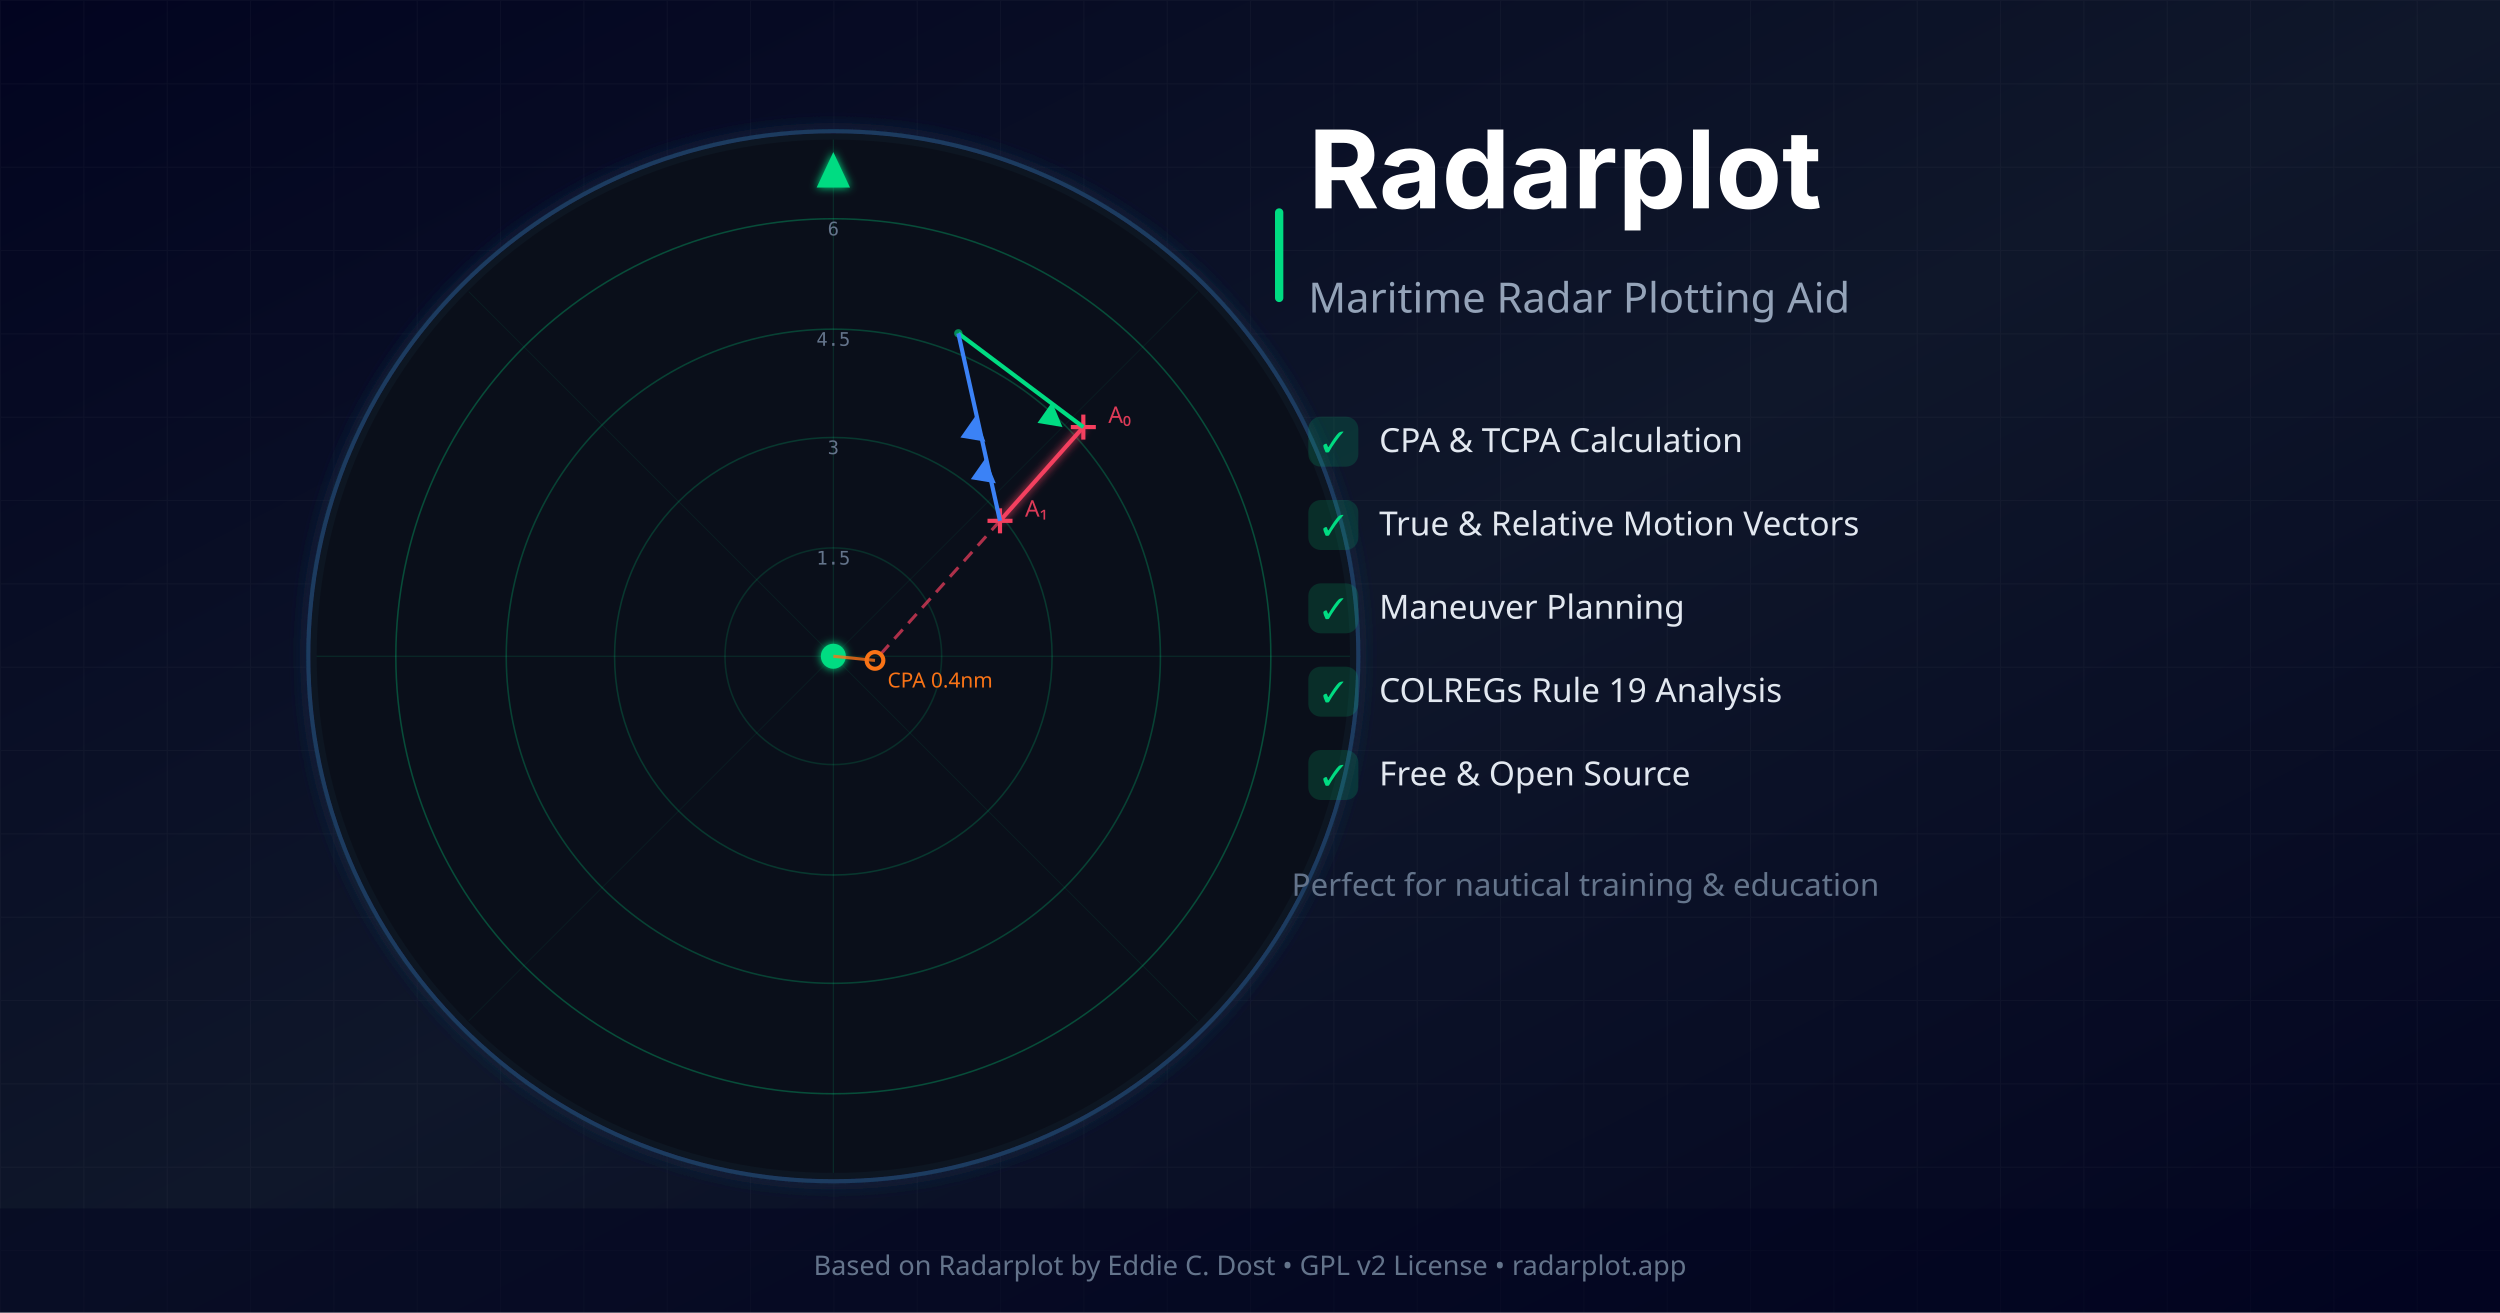
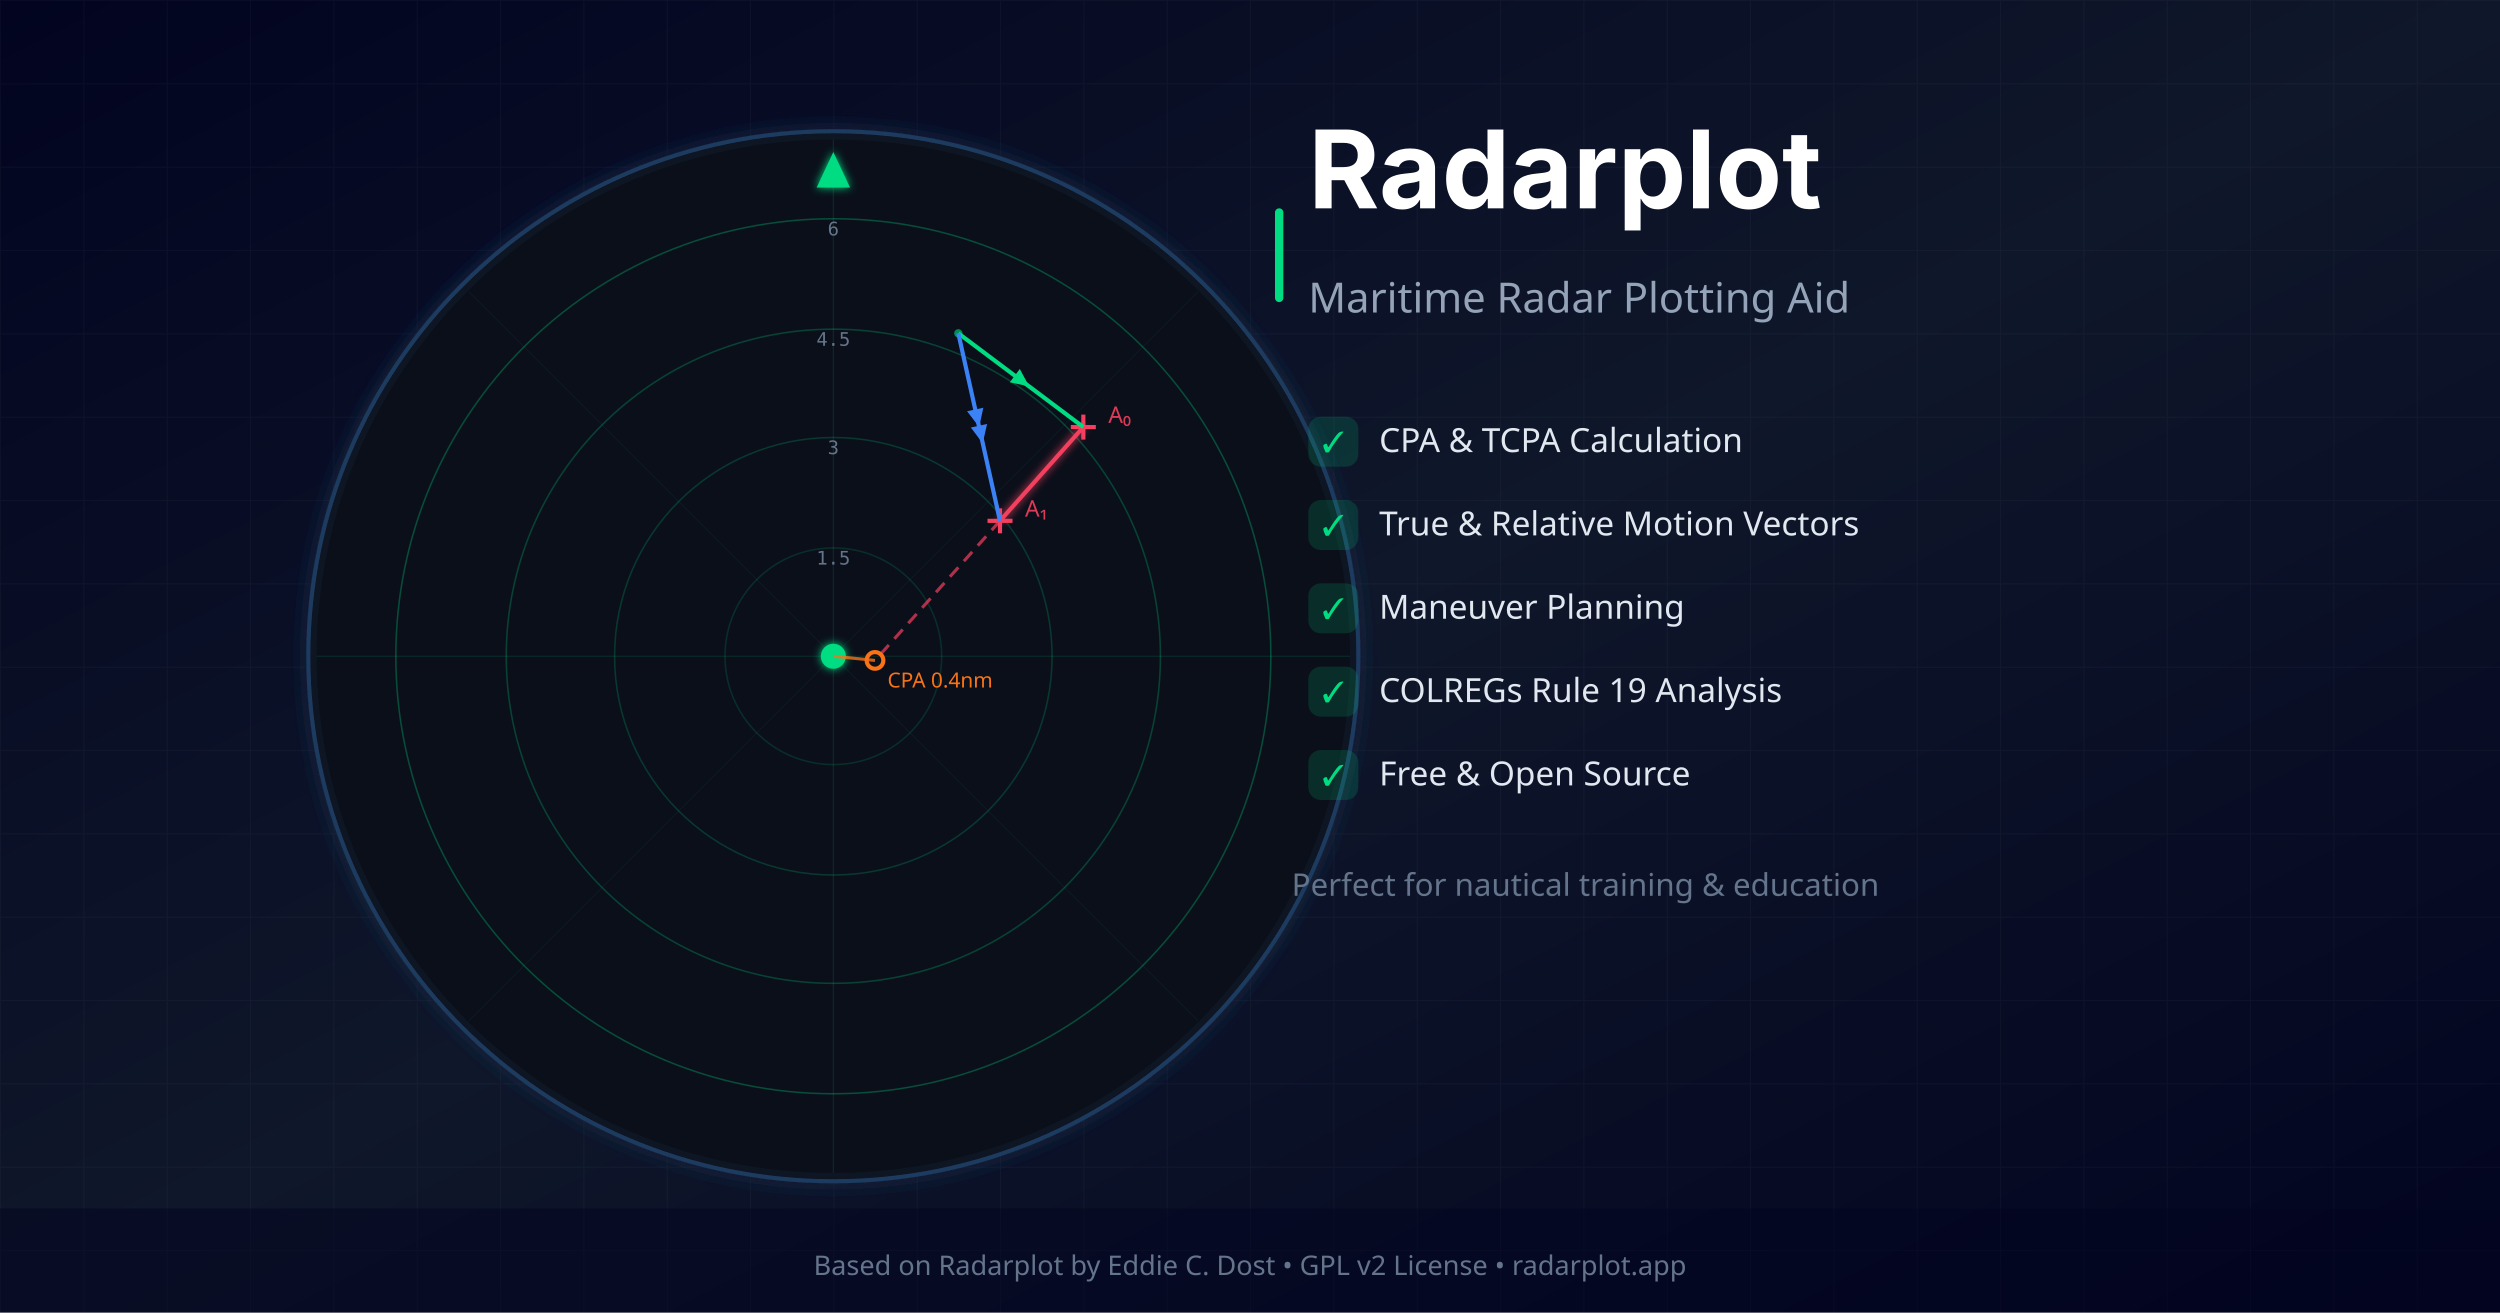
<svg xmlns="http://www.w3.org/2000/svg" viewBox="0 0 1200 630">
  <defs>
    <linearGradient id="bgGradient" x1="0%" y1="0%" x2="100%" y2="100%">
      <stop offset="0%" style="stop-color:#020420" />
      <stop offset="50%" style="stop-color:#0f172a" />
      <stop offset="100%" style="stop-color:#020420" />
    </linearGradient>
    <filter id="glow" x="-50%" y="-50%" width="200%" height="200%">
      <feGaussianBlur stdDeviation="2" result="coloredBlur" />
      <feMerge>
        <feMergeNode in="coloredBlur" />
        <feMergeNode in="SourceGraphic" />
      </feMerge>
    </filter>
    <filter id="softGlow" x="-50%" y="-50%" width="200%" height="200%">
      <feGaussianBlur stdDeviation="4" result="coloredBlur" />
      <feMerge>
        <feMergeNode in="coloredBlur" />
        <feMergeNode in="SourceGraphic" />
      </feMerge>
    </filter>
  </defs>
  <rect width="1200" height="630" fill="url(#bgGradient)" />
  <g opacity="0.03">
    <pattern id="grid" width="40" height="40" patternUnits="userSpaceOnUse">
      <path d="M 40 0 L 0 0 0 40" fill="none" stroke="#ffffff" stroke-width="1" />
    </pattern>
    <rect width="1200" height="630" fill="url(#grid)" />
  </g>
  <g transform="translate(140, 55)">
    <circle cx="260" cy="260" r="252" fill="#0c1222" stroke="#1e3a5f" stroke-width="2" filter="url(#softGlow)" />
    <circle cx="260" cy="260" r="248" fill="#0a0f1a" />
    <circle cx="260" cy="260" r="210" fill="none" stroke="#00dc82" stroke-width="0.75" opacity="0.3" />
    <circle cx="260" cy="260" r="157" fill="none" stroke="#00dc82" stroke-width="0.75" opacity="0.25" />
    <circle cx="260" cy="260" r="105" fill="none" stroke="#00dc82" stroke-width="0.75" opacity="0.2" />
    <circle cx="260" cy="260" r="52" fill="none" stroke="#00dc82" stroke-width="0.75" opacity="0.15" />
    <line x1="260" y1="12" x2="260" y2="508" stroke="#00dc82" stroke-width="0.5" opacity="0.15" />
    <line x1="12" y1="260" x2="508" y2="260" stroke="#00dc82" stroke-width="0.5" opacity="0.15" />
    <line x1="85" y1="85" x2="435" y2="435" stroke="#00dc82" stroke-width="0.3" opacity="0.1" />
    <line x1="435" y1="85" x2="85" y2="435" stroke="#00dc82" stroke-width="0.3" opacity="0.1" />
    <line x1="260" y1="260" x2="260" y2="25" stroke="#00dc82" stroke-width="2.5" filter="url(#glow)" />
    <polygon points="260,18 252,35 268,35" fill="#00dc82" filter="url(#glow)" />
    <circle cx="260" cy="260" r="6" fill="#00dc82" filter="url(#glow)" />
    <g transform="translate(380, 150)">
      <line x1="-6" y1="0" x2="6" y2="0" stroke="#f43f5e" stroke-width="2" />
      <line x1="0" y1="-6" x2="0" y2="6" stroke="#f43f5e" stroke-width="2" />
    </g>
    <text x="392" y="148" font-family="system-ui, sans-serif" font-size="11" fill="#f43f5e" opacity="0.9">A₀</text>
    <g transform="translate(340, 195)">
      <line x1="-6" y1="0" x2="6" y2="0" stroke="#f43f5e" stroke-width="2" />
      <line x1="0" y1="-6" x2="0" y2="6" stroke="#f43f5e" stroke-width="2" />
    </g>
    <text x="352" y="193" font-family="system-ui, sans-serif" font-size="11" fill="#f43f5e" opacity="0.9">A₁</text>
    <line x1="380" y1="150" x2="340" y2="195" stroke="#f43f5e" stroke-width="2" filter="url(#glow)" />
    <line x1="340" y1="195" x2="280" y2="262" stroke="#f43f5e" stroke-width="1.5" stroke-dasharray="6,4" opacity="0.7" />
    <circle cx="320" cy="105" r="2" fill="#00dc82" opacity="0.6" />
    <line x1="320" y1="105" x2="380" y2="150" stroke="#00dc82" stroke-width="2" />
-     <polygon points="365,138 358,148 370,150" fill="#00dc82" />
+     <polygon points="344.7,128.5 354,130.5 349.5,122.1" fill="#00dc82" />
    <line x1="320" y1="105" x2="340" y2="195" stroke="#3b82f6" stroke-width="2" />
-     <polygon points="333,165 326,175 338,177" fill="#3b82f6" />
-     <polygon points="328,145 321,155 333,157" fill="#3b82f6" />
+     <polygon points="326,150.2 331.7,157.8 333.8,148.5" fill="#3b82f6" />
+     <polygon points="324.2,142.4 330,150 332,140.7" fill="#3b82f6" />
    <circle cx="280" cy="262" r="4" fill="none" stroke="#f97316" stroke-width="2" />
    <line x1="260" y1="260" x2="280" y2="262" stroke="#f97316" stroke-width="1.5" opacity="0.8" />
    <text x="286" y="275" font-family="system-ui, sans-serif" font-size="10" fill="#f97316">CPA 0.4nm</text>
    <text x="260" y="58" text-anchor="middle" font-family="ui-monospace, monospace" font-size="9" fill="#64748b">6</text>
    <text x="260" y="111" text-anchor="middle" font-family="ui-monospace, monospace" font-size="9" fill="#64748b">4.5</text>
    <text x="260" y="163" text-anchor="middle" font-family="ui-monospace, monospace" font-size="9" fill="#64748b">3</text>
    <text x="260" y="216" text-anchor="middle" font-family="ui-monospace, monospace" font-size="9" fill="#64748b">1.5</text>
  </g>
  <g transform="translate(620, 100)">
    <rect x="-8" y="0" width="4" height="45" rx="2" fill="#00dc82" />
    <text x="8" font-family="system-ui, -apple-system, sans-serif" font-size="52" font-weight="700" fill="#ffffff">
      Radarplot
    </text>
    <text x="8" y="50" font-family="system-ui, sans-serif" font-size="20" fill="#94a3b8">
      Maritime Radar Plotting Aid
    </text>
    <g transform="translate(8, 100)">
      <g transform="translate(0, 0)">
        <rect width="24" height="24" rx="6" fill="#00dc82" opacity="0.15" />
        <text x="12" y="17" text-anchor="middle" font-size="14" fill="#00dc82">✓</text>
        <text x="34" y="17" font-family="system-ui, sans-serif" font-size="16" fill="#e2e8f0">CPA &amp; TCPA Calculation</text>
      </g>
      <g transform="translate(0, 40)">
        <rect width="24" height="24" rx="6" fill="#00dc82" opacity="0.15" />
        <text x="12" y="17" text-anchor="middle" font-size="14" fill="#00dc82">✓</text>
        <text x="34" y="17" font-family="system-ui, sans-serif" font-size="16" fill="#e2e8f0">True &amp; Relative Motion Vectors</text>
      </g>
      <g transform="translate(0, 80)">
        <rect width="24" height="24" rx="6" fill="#00dc82" opacity="0.15" />
        <text x="12" y="17" text-anchor="middle" font-size="14" fill="#00dc82">✓</text>
        <text x="34" y="17" font-family="system-ui, sans-serif" font-size="16" fill="#e2e8f0">Maneuver Planning</text>
      </g>
      <g transform="translate(0, 120)">
        <rect width="24" height="24" rx="6" fill="#00dc82" opacity="0.15" />
        <text x="12" y="17" text-anchor="middle" font-size="14" fill="#00dc82">✓</text>
        <text x="34" y="17" font-family="system-ui, sans-serif" font-size="16" fill="#e2e8f0">COLREGs Rule 19 Analysis</text>
      </g>
      <g transform="translate(0, 160)">
        <rect width="24" height="24" rx="6" fill="#00dc82" opacity="0.15" />
        <text x="12" y="17" text-anchor="middle" font-size="14" fill="#00dc82">✓</text>
        <text x="34" y="17" font-family="system-ui, sans-serif" font-size="16" fill="#e2e8f0">Free &amp; Open Source</text>
      </g>
    </g>
    <text y="330" font-family="system-ui, sans-serif" font-size="15" fill="#64748b">
      Perfect for nautical training &amp; education
    </text>
  </g>
  <g transform="translate(0, 580)">
    <rect width="1200" height="50" fill="#020420" opacity="0.5" />
    <text x="600" y="32" text-anchor="middle" font-family="system-ui, sans-serif" font-size="13" fill="#64748b">
      Based on Radarplot by Eddie C. Dost • GPL v2 License • radarplot.app
    </text>
  </g>
</svg>
